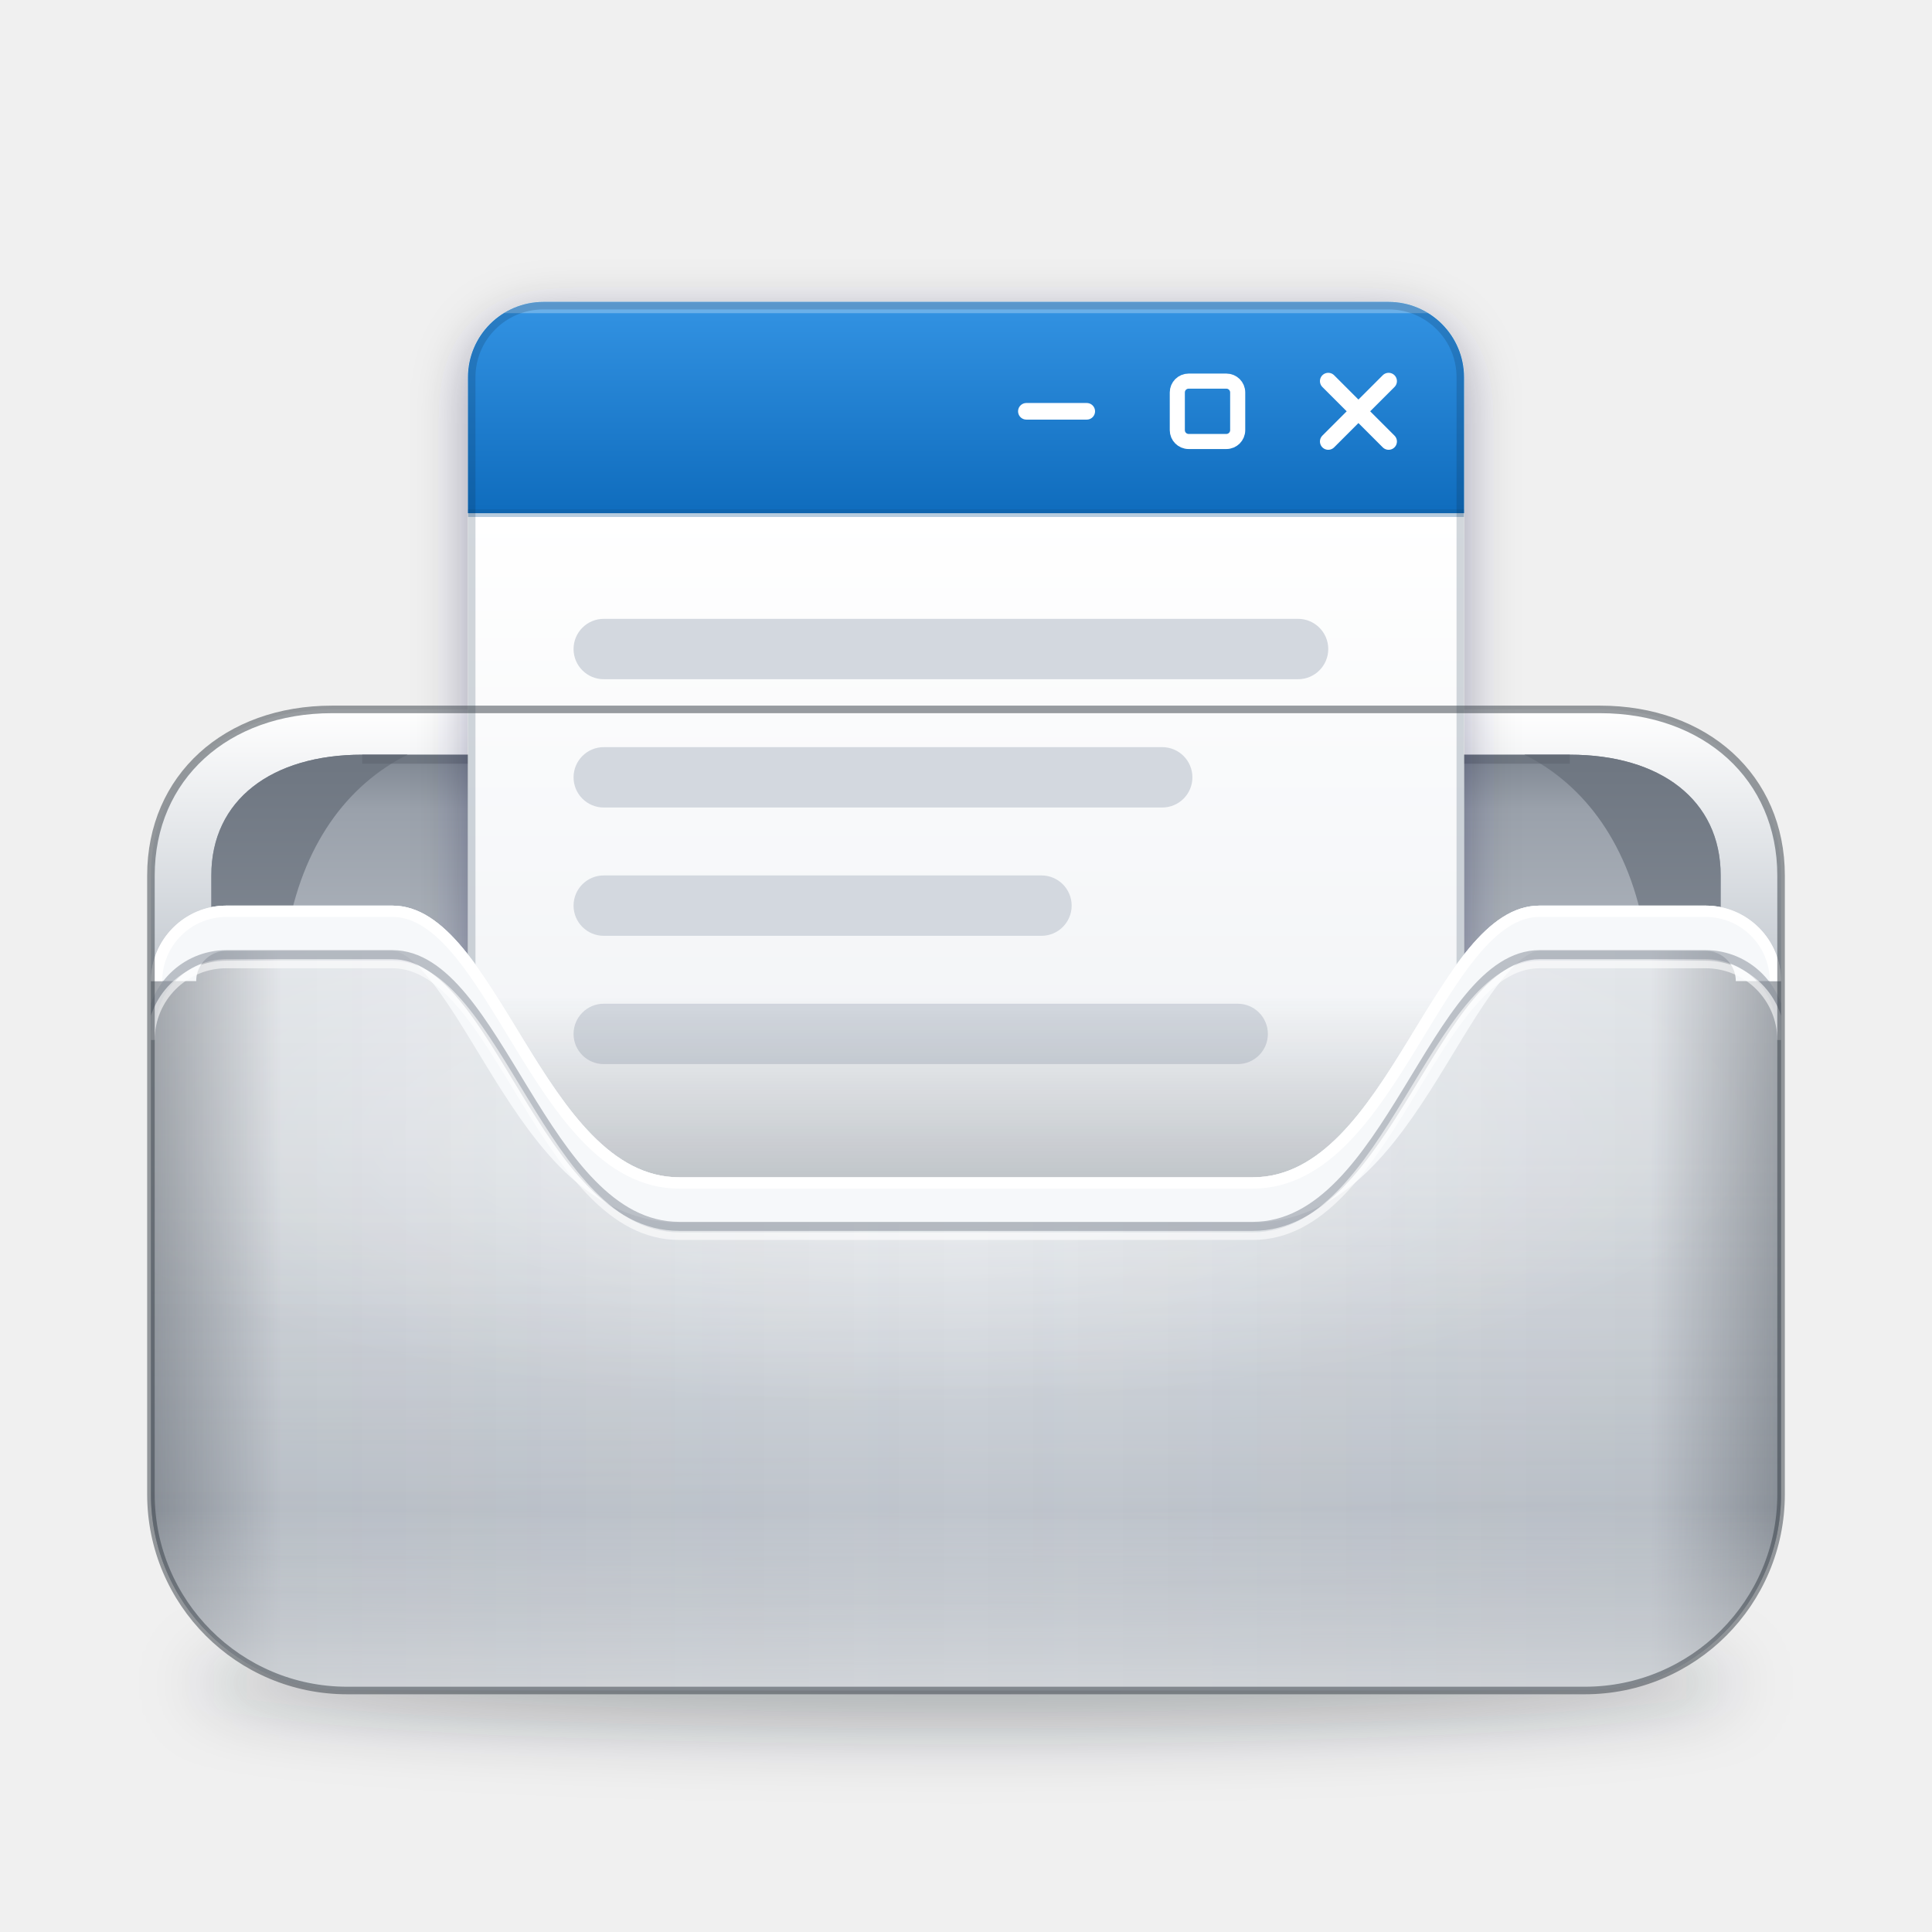
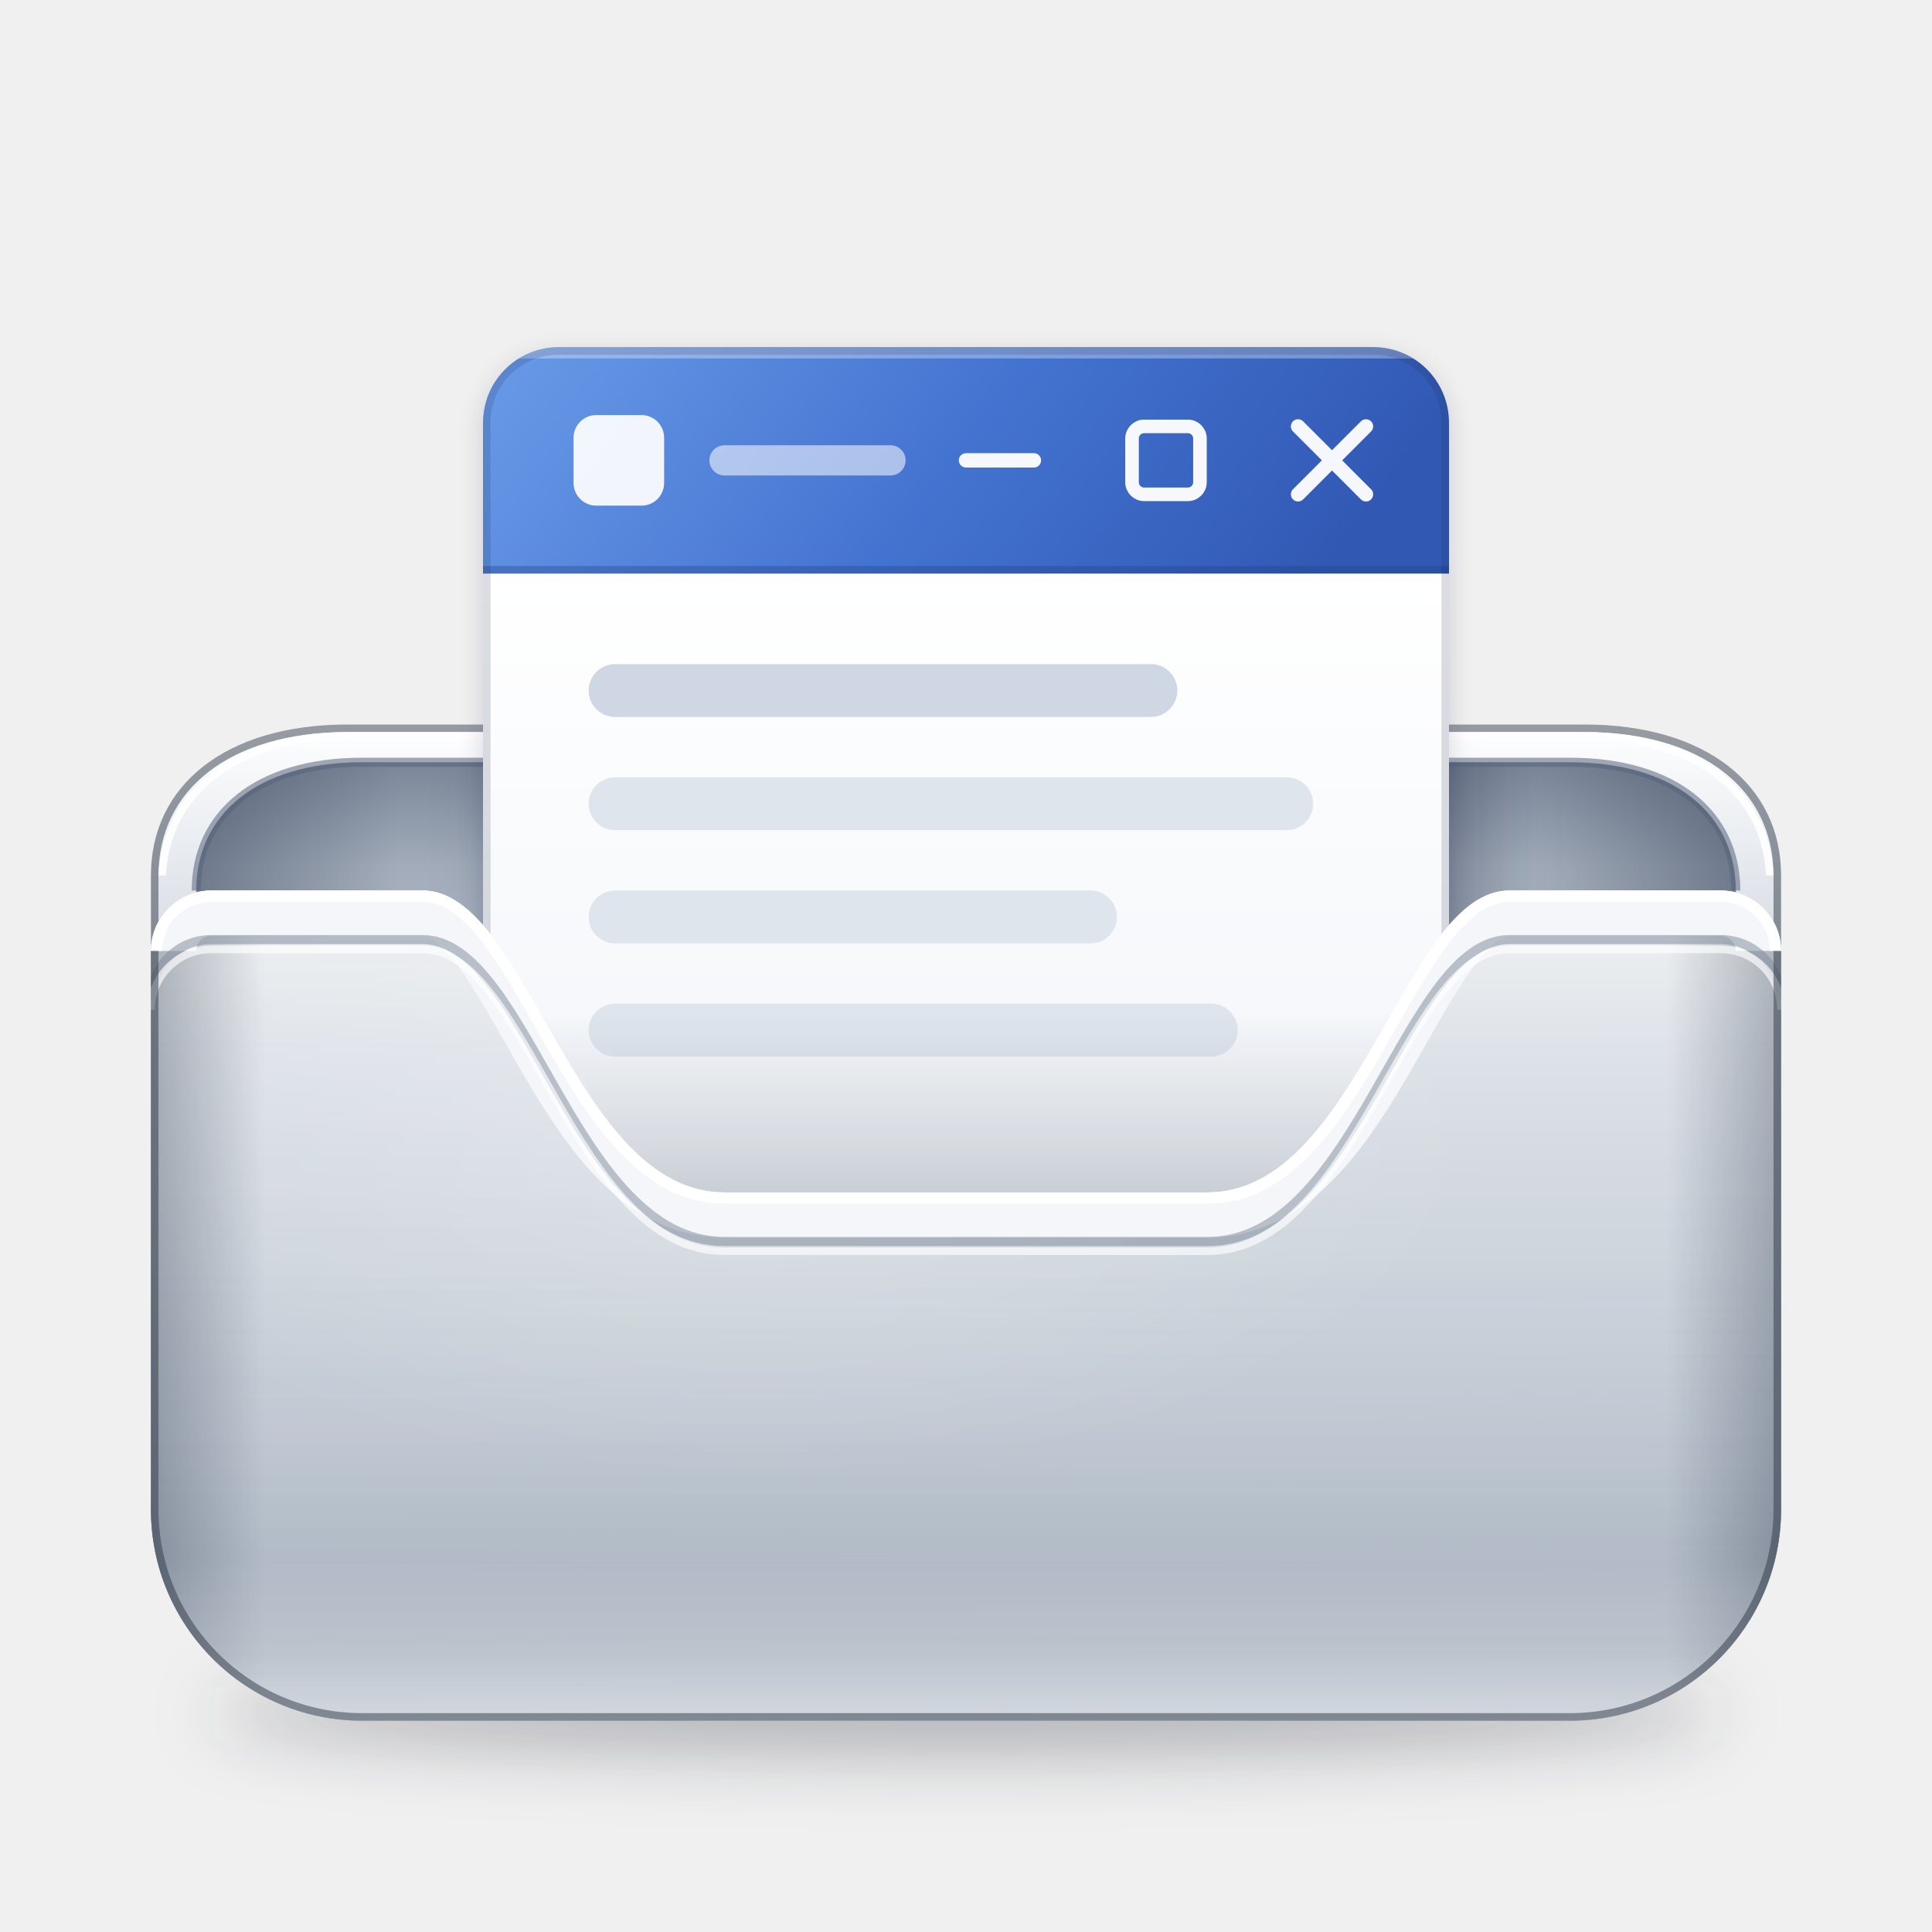
<svg xmlns="http://www.w3.org/2000/svg" viewBox="0 0 256 256" width="256" height="256">
  <defs>
-     <linearGradient id="face" x1="0" y1="120" x2="0" y2="224" gradientUnits="userSpaceOnUse">
-       <stop offset="0" stop-color="#F1F3F6" />
-       <stop offset="0.35" stop-color="#DCE0E5" />
-       <stop offset="0.8" stop-color="#BCC2CA" />
-       <stop offset="1" stop-color="#A2A9B2" />
+     <linearGradient id="face" x1="0" y1="118" x2="0" y2="228" gradientUnits="userSpaceOnUse">
+       <stop offset="0" stop-color="#FBFCFD" />
+       <stop offset="0.2" stop-color="#E6EAF0" />
+       <stop offset="0.65" stop-color="#C6CED8" />
+       <stop offset="0.92" stop-color="#A9B3C0" />
+       <stop offset="1" stop-color="#B8C1CC" />
    </linearGradient>
-     <radialGradient id="sheen" cx="118" cy="150" r="1" gradientTransform="translate(118 150) scale(118 36) translate(-118 -150)" gradientUnits="userSpaceOnUse">
-       <stop offset="0" stop-color="#FFFFFF" stop-opacity="0.55" />
+     <radialGradient id="sheen" cx="0" cy="0" r="1" gradientUnits="userSpaceOnUse" gradientTransform="translate(100 150) scale(96 46)">
+       <stop offset="0" stop-color="#FFFFFF" stop-opacity="0.34" />
      <stop offset="1" stop-color="#FFFFFF" stop-opacity="0" />
    </radialGradient>
    <linearGradient id="ends" x1="20" y1="0" x2="236" y2="0" gradientUnits="userSpaceOnUse">
-       <stop offset="0" stop-color="#3A414A" stop-opacity="0.42" />
-       <stop offset="0.08" stop-color="#3A414A" stop-opacity="0.06" />
-       <stop offset="0.5" stop-color="#3A414A" stop-opacity="0" />
-       <stop offset="0.92" stop-color="#3A414A" stop-opacity="0.06" />
-       <stop offset="1" stop-color="#3A414A" stop-opacity="0.42" />
+       <stop offset="0" stop-color="#2B374A" stop-opacity="0.36" />
+       <stop offset="0.07" stop-color="#2B374A" stop-opacity="0.05" />
+       <stop offset="0.93" stop-color="#2B374A" stop-opacity="0.05" />
+       <stop offset="1" stop-color="#2B374A" stop-opacity="0.36" />
    </linearGradient>
-     <linearGradient id="floorLight" x1="0" y1="200" x2="0" y2="224" gradientUnits="userSpaceOnUse">
+     <linearGradient id="bounce" x1="0" y1="206" x2="0" y2="228" gradientUnits="userSpaceOnUse">
      <stop offset="0" stop-color="#FFFFFF" stop-opacity="0" />
-       <stop offset="1" stop-color="#FFFFFF" stop-opacity="0.5" />
+       <stop offset="1" stop-color="#FFFFFF" stop-opacity="0.42" />
    </linearGradient>
-     <linearGradient id="rim" x1="0" y1="94" x2="0" y2="130" gradientUnits="userSpaceOnUse">
+     <linearGradient id="rim" x1="0" y1="96" x2="0" y2="126" gradientUnits="userSpaceOnUse">
      <stop offset="0" stop-color="#FFFFFF" />
-       <stop offset="1" stop-color="#C3C9D0" />
+       <stop offset="1" stop-color="#D6DCE4" />
    </linearGradient>
-     <linearGradient id="backWall" x1="0" y1="100" x2="0" y2="160" gradientUnits="userSpaceOnUse">
-       <stop offset="0" stop-color="#7F8792" />
-       <stop offset="0.12" stop-color="#9AA1AB" />
-       <stop offset="0.5" stop-color="#B0B6BE" />
-       <stop offset="1" stop-color="#8C939D" />
+     <linearGradient id="inside" x1="0" y1="101" x2="0" y2="164" gradientUnits="userSpaceOnUse">
+       <stop offset="0" stop-color="#7A8698" />
+       <stop offset="0.22" stop-color="#A2ACBA" />
+       <stop offset="0.65" stop-color="#B9C2CE" />
+       <stop offset="1" stop-color="#A3ADBB" />
    </linearGradient>
-     <linearGradient id="sideWall" x1="0" y1="100" x2="0" y2="150" gradientUnits="userSpaceOnUse">
-       <stop offset="0" stop-color="#6E7681" />
-       <stop offset="1" stop-color="#8F96A0" />
+     <linearGradient id="insideEnds" x1="26" y1="0" x2="230" y2="0" gradientUnits="userSpaceOnUse">
+       <stop offset="0" stop-color="#26324A" stop-opacity="0.42" />
+       <stop offset="0.13" stop-color="#26324A" stop-opacity="0" />
+       <stop offset="0.87" stop-color="#26324A" stop-opacity="0" />
+       <stop offset="1" stop-color="#26324A" stop-opacity="0.42" />
    </linearGradient>
-     <linearGradient id="titlebar" x1="0" y1="40" x2="0" y2="68" gradientUnits="userSpaceOnUse">
-       <stop offset="0" stop-color="#3393E3" />
-       <stop offset="1" stop-color="#0F6CBD" />
+     <linearGradient id="titlebar" x1="64" y1="46" x2="150" y2="110" gradientUnits="userSpaceOnUse">
+       <stop offset="0" stop-color="#6A9BE8" />
+       <stop offset="0.55" stop-color="#4373D0" />
+       <stop offset="1" stop-color="#3159B4" />
    </linearGradient>
-     <linearGradient id="page" x1="0" y1="68" x2="0" y2="180" gradientUnits="userSpaceOnUse">
+     <linearGradient id="page" x1="0" y1="76" x2="0" y2="190" gradientUnits="userSpaceOnUse">
      <stop offset="0" stop-color="#FFFFFF" />
-       <stop offset="1" stop-color="#EBEEF2" />
+       <stop offset="1" stop-color="#EDF1F7" />
    </linearGradient>
-     <linearGradient id="occlusion" x1="0" y1="132" x2="0" y2="158" gradientUnits="userSpaceOnUse">
-       <stop offset="0" stop-color="#1F2933" stop-opacity="0" />
-       <stop offset="1" stop-color="#1F2933" stop-opacity="0.24" />
+     <linearGradient id="underLip" x1="0" y1="134" x2="0" y2="160" gradientUnits="userSpaceOnUse">
+       <stop offset="0" stop-color="#1C2840" stop-opacity="0" />
+       <stop offset="1" stop-color="#1C2840" stop-opacity="0.2" />
    </linearGradient>
-     <path id="outline" d="M44 94 H212 C226 94 236 103 236 116 V198 A26 26 0 0 1 210 224 H46 A26 26 0 0 1 20 198 V116 C20 103 30 94 44 94 Z" />
-     <path id="front" d="M30 120 H52 C66 120 72 156 90 156 H166 C184 156 190 120 204 120 H226 A10 10 0 0 1 236 130 V198 A26 26 0 0 1 210 224 H46 A26 26 0 0 1 20 198 V130 A10 10 0 0 1 30 120 Z" />
-     <path id="lip" d="M20 130 A10 10 0 0 1 30 120 H52 C66 120 72 156 90 156 H166 C184 156 190 120 204 120 H226 A10 10 0 0 1 236 130" />
+     <path id="outline" d="M46 96H210C226 96 236 104 236 116V200A28 28 0 0 1 208 228H48A28 28 0 0 1 20 200V116C20 104 30 96 46 96Z" />
+     <path id="inner" d="M26 172V118C26 108 34 101 48 101H208C222 101 230 108 230 118V172Z" />
+     <path id="front" d="M20 126A8 8 0 0 1 28 118H56C70 118 76 158 96 158H160C180 158 186 118 200 118H228A8 8 0 0 1 236 126V200A28 28 0 0 1 208 228H48A28 28 0 0 1 20 200Z" />
+     <path id="lip" d="M20 126A8 8 0 0 1 28 118H56C70 118 76 158 96 158H160C180 158 186 118 200 118H228A8 8 0 0 1 236 126" />
+     <clipPath id="outlineClip">
+       <use href="#outline" />
+     </clipPath>
+     <clipPath id="innerClip">
+       <use href="#inner" />
+     </clipPath>
    <clipPath id="frontClip">
      <use href="#front" />
    </clipPath>
    <clipPath id="windowClip">
-       <rect x="62" y="40" width="132" height="140" rx="10" />
+       <rect x="64" y="46" width="128" height="144" rx="10" />
    </clipPath>
-     <filter id="brushed" filterUnits="userSpaceOnUse" x="18" y="92" width="220" height="134">
-       <feTurbulence type="fractalNoise" baseFrequency="0.01 0.7" numOctaves="2" seed="11" />
-       <feColorMatrix type="matrix" values="0.33 0.33 0.33 0 0  0.33 0.33 0.33 0 0  0.33 0.33 0.33 0 0  0 0 0 0 1" />
+     <filter id="castShadow" x="-20%" y="-20%" width="140%" height="140%">
+       <feGaussianBlur stdDeviation="5" />
    </filter>
-     <filter id="windowShadow" x="-25%" y="-25%" width="150%" height="150%">
-       <feDropShadow dx="0" dy="2" stdDeviation="3.5" flood-color="#0B2540" flood-opacity="0.34" />
+     <filter id="lift" x="-20%" y="-20%" width="140%" height="140%">
+       <feDropShadow dx="0" dy="1" stdDeviation="1.6" flood-color="#1B2740" flood-opacity="0.16" />
    </filter>
    <filter id="ground" x="-30%" y="-300%" width="160%" height="700%">
      <feGaussianBlur stdDeviation="4.5" />
    </filter>
+     <filter id="brushed" filterUnits="userSpaceOnUse" x="18" y="94" width="220" height="136">
+       <feTurbulence type="fractalNoise" baseFrequency="0.002 0.9" numOctaves="1" seed="3" />
+       <feColorMatrix type="matrix" values="0.33 0.33 0.33 0 0  0.33 0.33 0.33 0 0  0.33 0.33 0.33 0 0  0 0 0 0 1" />
+     </filter>
  </defs>
-   <ellipse cx="128" cy="223" rx="102" ry="6" fill="#0E1620" opacity="0.3" filter="url(#ground)" />
+   <ellipse cx="128" cy="227" rx="100" ry="5.5" fill="#1B2333" opacity="0.3" filter="url(#ground)" />
  <use href="#outline" fill="url(#rim)" />
-   <path d="M28 170 V116 C28 106 36 100 48 100 H208 C220 100 228 106 228 116 V170 Z" fill="url(#backWall)" />
-   <path d="M28 170 V116 C28 106 36 100 48 100 H54 C46 104 40 112 38 124 V170 Z" fill="url(#sideWall)" />
-   <path d="M228 170 V116 C228 106 220 100 208 100 H202 C210 104 216 112 218 124 V170 Z" fill="url(#sideWall)" />
-   <path d="M48 100.6 H208" stroke="#59616B" stroke-opacity="0.45" stroke-width="1.2" />
-   <rect x="62" y="40" width="132" height="140" rx="10" fill="url(#page)" filter="url(#windowShadow)" />
+   <use href="#inner" fill="url(#inside)" />
+   <use href="#inner" fill="url(#insideEnds)" />
+   <g clip-path="url(#innerClip)">
+     <rect x="68" y="54" width="128" height="140" rx="10" fill="#1B2740" opacity="0.34" filter="url(#castShadow)" />
+   </g>
+   <path d="M26 118C26 108 34 101 48 101H208C222 101 230 108 230 118" fill="none" stroke="#56637A" stroke-opacity="0.55" stroke-width="1.2" />
+   <use href="#outline" fill="none" stroke="#2F3947" stroke-opacity="0.5" stroke-width="2" clip-path="url(#outlineClip)" />
+   <path d="M46 97.5H210C224 97.5 234 104.5 234.5 116" fill="none" stroke="#FFFFFF" stroke-opacity="0.9" />
+   <path d="M46 97.5C32 97.5 22 104.5 21.5 116" fill="none" stroke="#FFFFFF" stroke-opacity="0.9" />
+   <rect x="64" y="46" width="128" height="144" rx="10" fill="url(#page)" filter="url(#lift)" />
  <g clip-path="url(#windowClip)">
-     <rect x="62" y="40" width="132" height="28" fill="url(#titlebar)" />
-     <rect x="62" y="40" width="132" height="1.5" fill="#FFFFFF" opacity="0.28" />
-     <rect x="62" y="67.5" width="132" height="1" fill="#0A4F8C" opacity="0.3" />
-     <g fill="none" stroke="#FFFFFF" stroke-width="2.2" stroke-linecap="round">
-       <path d="M136 54.5 H144" />
-       <rect x="156" y="50.5" width="8" height="8" rx="1.5" stroke-width="2" />
-       <path d="M176 50.5 L184 58.5 M184 50.5 L176 58.5" />
+     <rect x="64" y="46" width="128" height="30" fill="url(#titlebar)" />
+     <rect x="64" y="46" width="128" height="1.5" fill="#FFFFFF" opacity="0.32" />
+     <rect x="64" y="75" width="128" height="1" fill="#1E3F86" opacity="0.35" />
+     <rect x="76" y="55" width="12" height="12" rx="3" fill="#FFFFFF" opacity="0.92" />
+     <rect x="94" y="59" width="26" height="4" rx="2" fill="#FFFFFF" opacity="0.55" />
+     <g fill="none" stroke="#FFFFFF" stroke-opacity="0.95" stroke-width="1.9" stroke-linecap="round">
+       <path d="M128 61H137" />
+       <rect x="150" y="56.5" width="9" height="9" rx="1.6" stroke-width="1.8" />
+       <path d="M172 56.5L181 65.5M181 56.5L172 65.5" />
    </g>
-     <g fill="#D3D8DF">
-       <rect x="76" y="82" width="100" height="8" rx="4" />
-       <rect x="76" y="99" width="82" height="8" rx="4" />
-       <rect x="76" y="116" width="66" height="8" rx="4" />
-       <rect x="76" y="133" width="92" height="8" rx="4" />
+     <rect x="78" y="88" width="78" height="7" rx="3.5" fill="#CED7E3" />
+     <g fill="#DFE5ED">
+       <rect x="78" y="103" width="96" height="7" rx="3.5" />
+       <rect x="78" y="118" width="70" height="7" rx="3.5" />
+       <rect x="78" y="133" width="86" height="7" rx="3.5" />
    </g>
-     <rect x="62" y="40" width="132" height="140" fill="url(#occlusion)" />
+     <rect x="64" y="46" width="128" height="144" fill="url(#underLip)" />
  </g>
-   <rect x="62.5" y="40.5" width="131" height="139" rx="9.5" fill="none" stroke="#0B2540" stroke-opacity="0.18" />
+   <rect x="64.5" y="46.5" width="127" height="143" rx="9.5" fill="none" stroke="#1B2B48" stroke-opacity="0.16" />
  <use href="#front" fill="url(#face)" />
  <g clip-path="url(#frontClip)">
-     <rect x="18" y="92" width="220" height="134" filter="url(#brushed)" opacity="0.13" style="mix-blend-mode:soft-light" />
-     <ellipse cx="118" cy="150" rx="118" ry="36" fill="url(#sheen)" />
-     <rect x="18" y="92" width="220" height="134" fill="url(#ends)" />
-     <rect x="18" y="196" width="220" height="30" fill="url(#floorLight)" />
-     <use href="#lip" fill="none" stroke="#F6F8FA" stroke-width="12" />
+     <rect x="18" y="94" width="220" height="136" filter="url(#brushed)" opacity="0.09" style="mix-blend-mode:overlay" />
+     <rect x="18" y="94" width="220" height="136" fill="url(#sheen)" />
+     <rect x="18" y="94" width="220" height="136" fill="url(#ends)" />
+     <rect x="18" y="204" width="220" height="26" fill="url(#bounce)" />
+     <use href="#lip" fill="none" stroke="#F4F6F9" stroke-width="12" />
    <use href="#lip" fill="none" stroke="#FFFFFF" stroke-width="3" />
-     <use href="#lip" fill="none" stroke="#8B929C" stroke-opacity="0.55" stroke-width="1.2" transform="translate(0 6.5)" />
-     <use href="#lip" fill="none" stroke="#FFFFFF" stroke-opacity="0.6" stroke-width="1" transform="translate(0 7.8)" />
+     <use href="#lip" fill="none" stroke="#7C889A" stroke-opacity="0.5" stroke-width="1.2" transform="translate(0 6.5)" />
+     <use href="#lip" fill="none" stroke="#FFFFFF" stroke-opacity="0.65" stroke-width="1" transform="translate(0 7.8)" />
+     <path d="M20 126V200A28 28 0 0 0 48 228H208A28 28 0 0 0 236 200V126" fill="none" stroke="#2F3947" stroke-opacity="0.5" stroke-width="2" />
  </g>
-   <use href="#outline" fill="none" stroke="#353C44" stroke-opacity="0.5" stroke-width="1" />
</svg>
